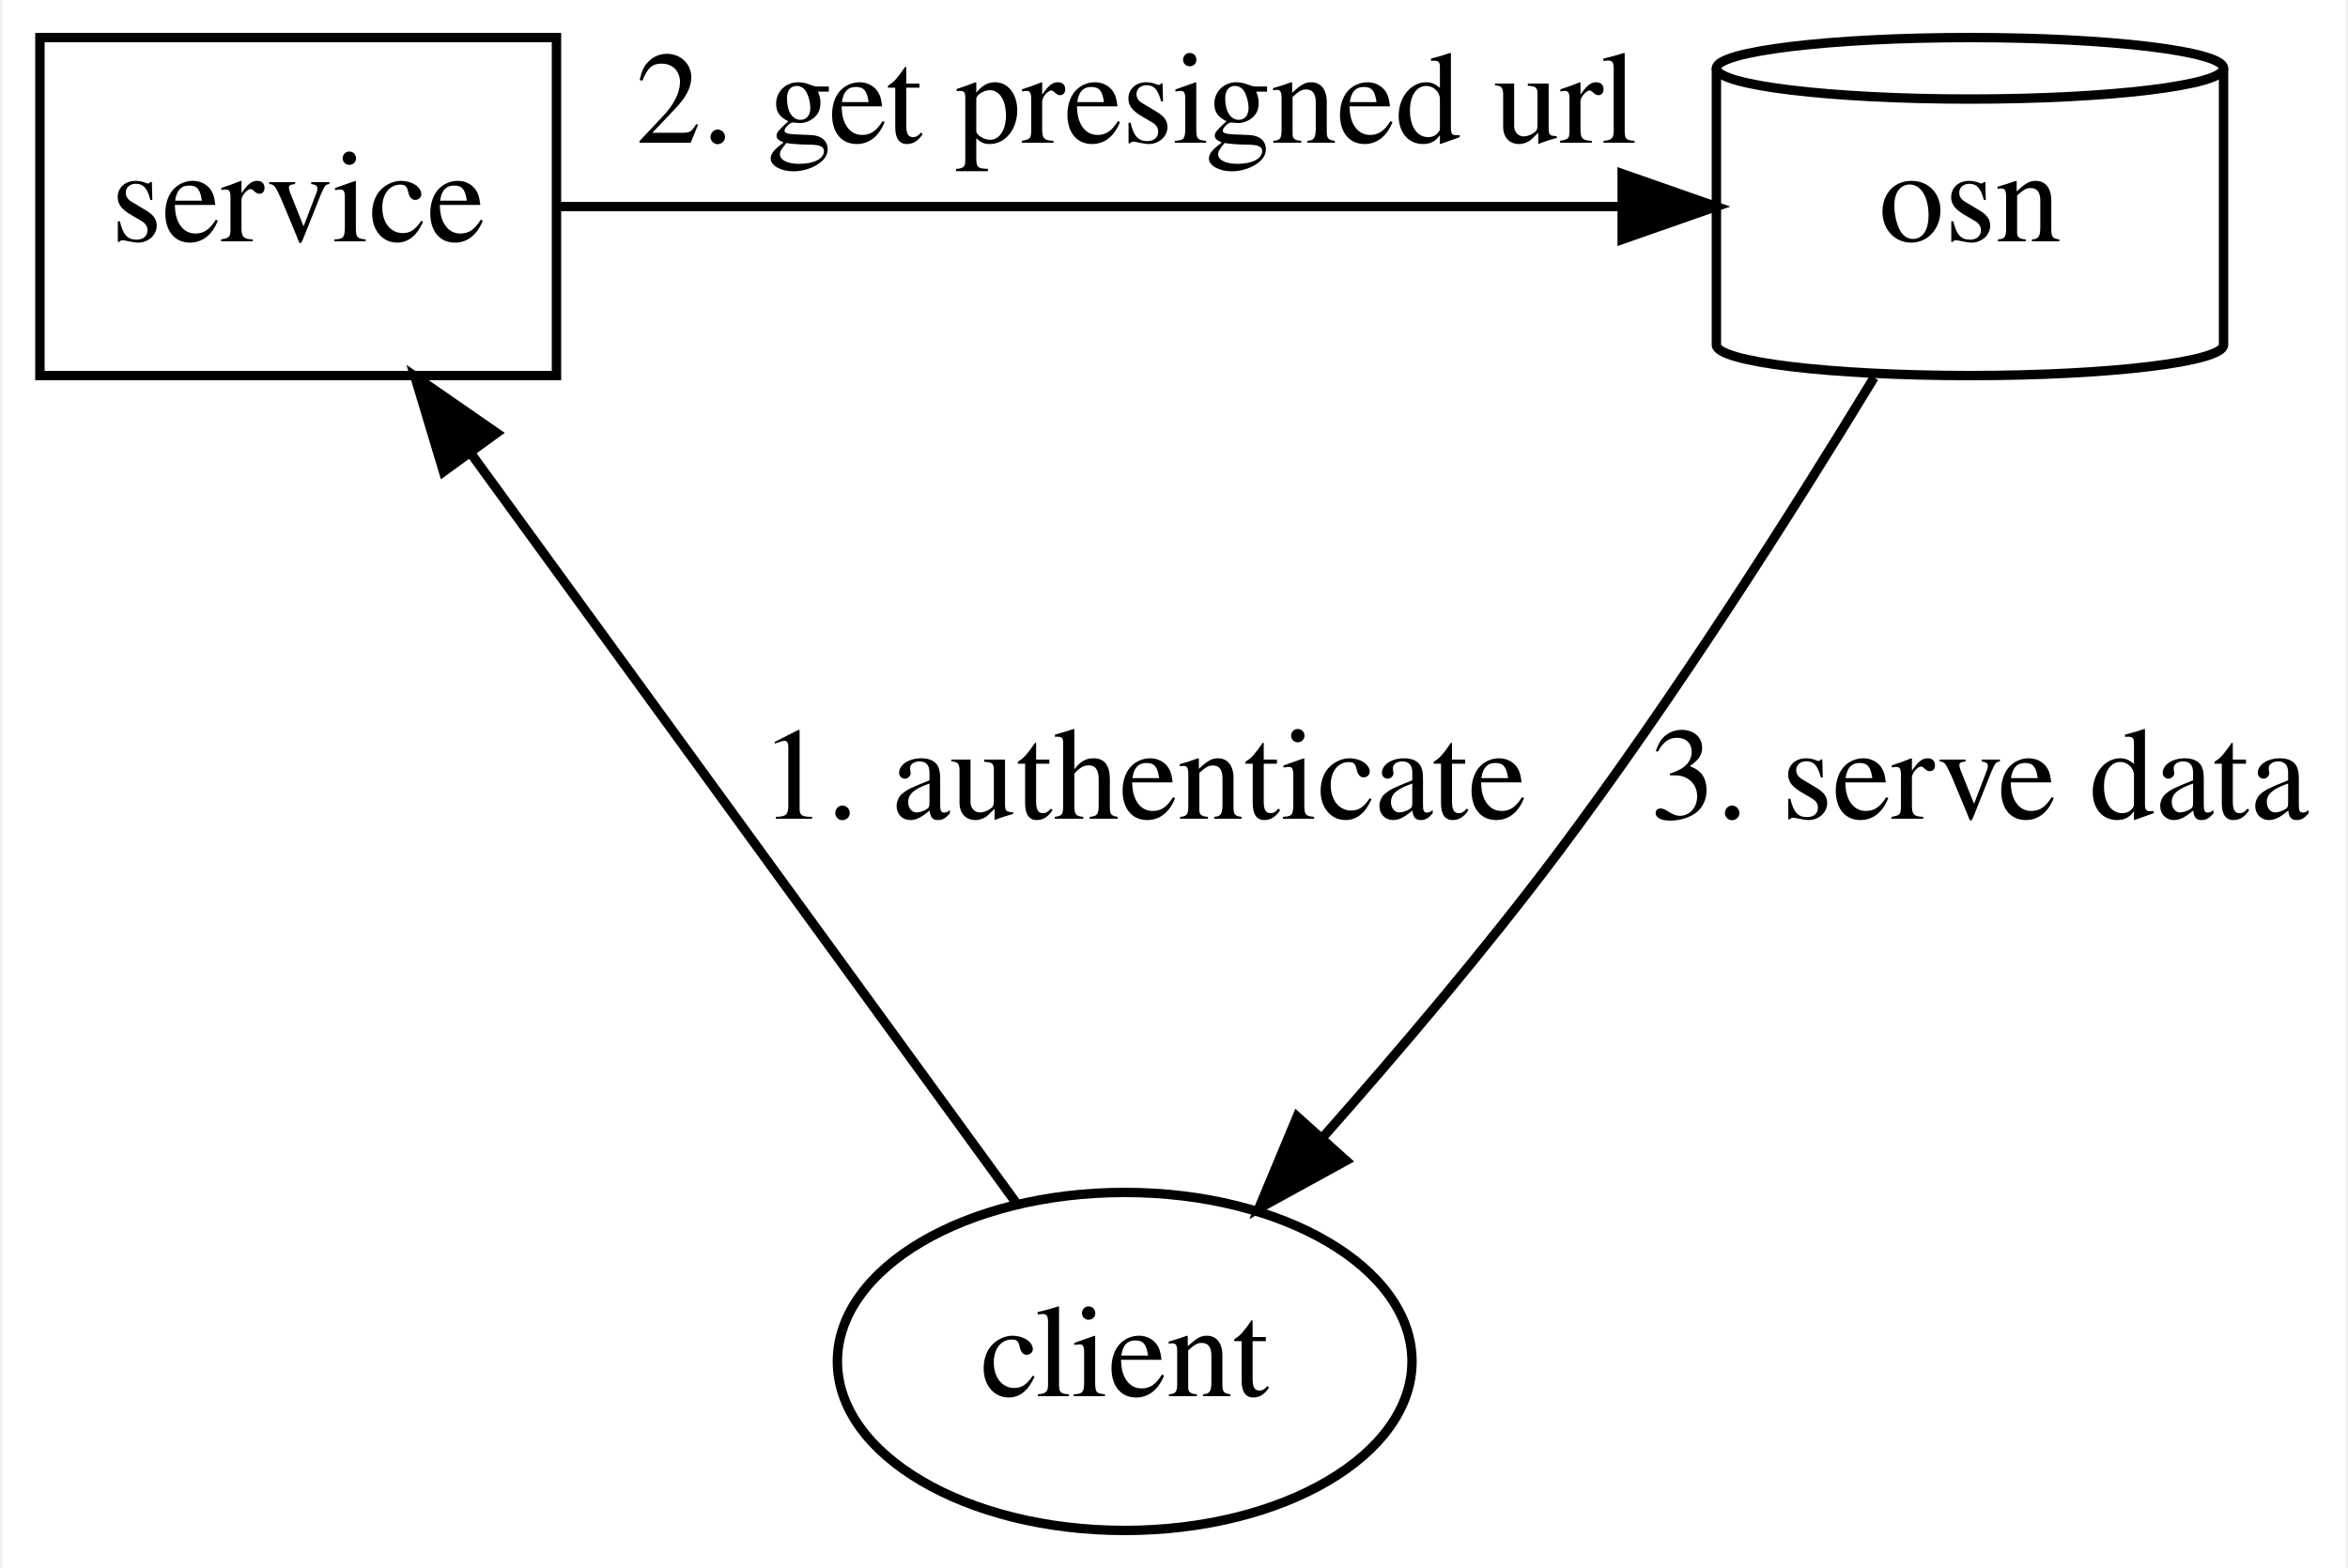
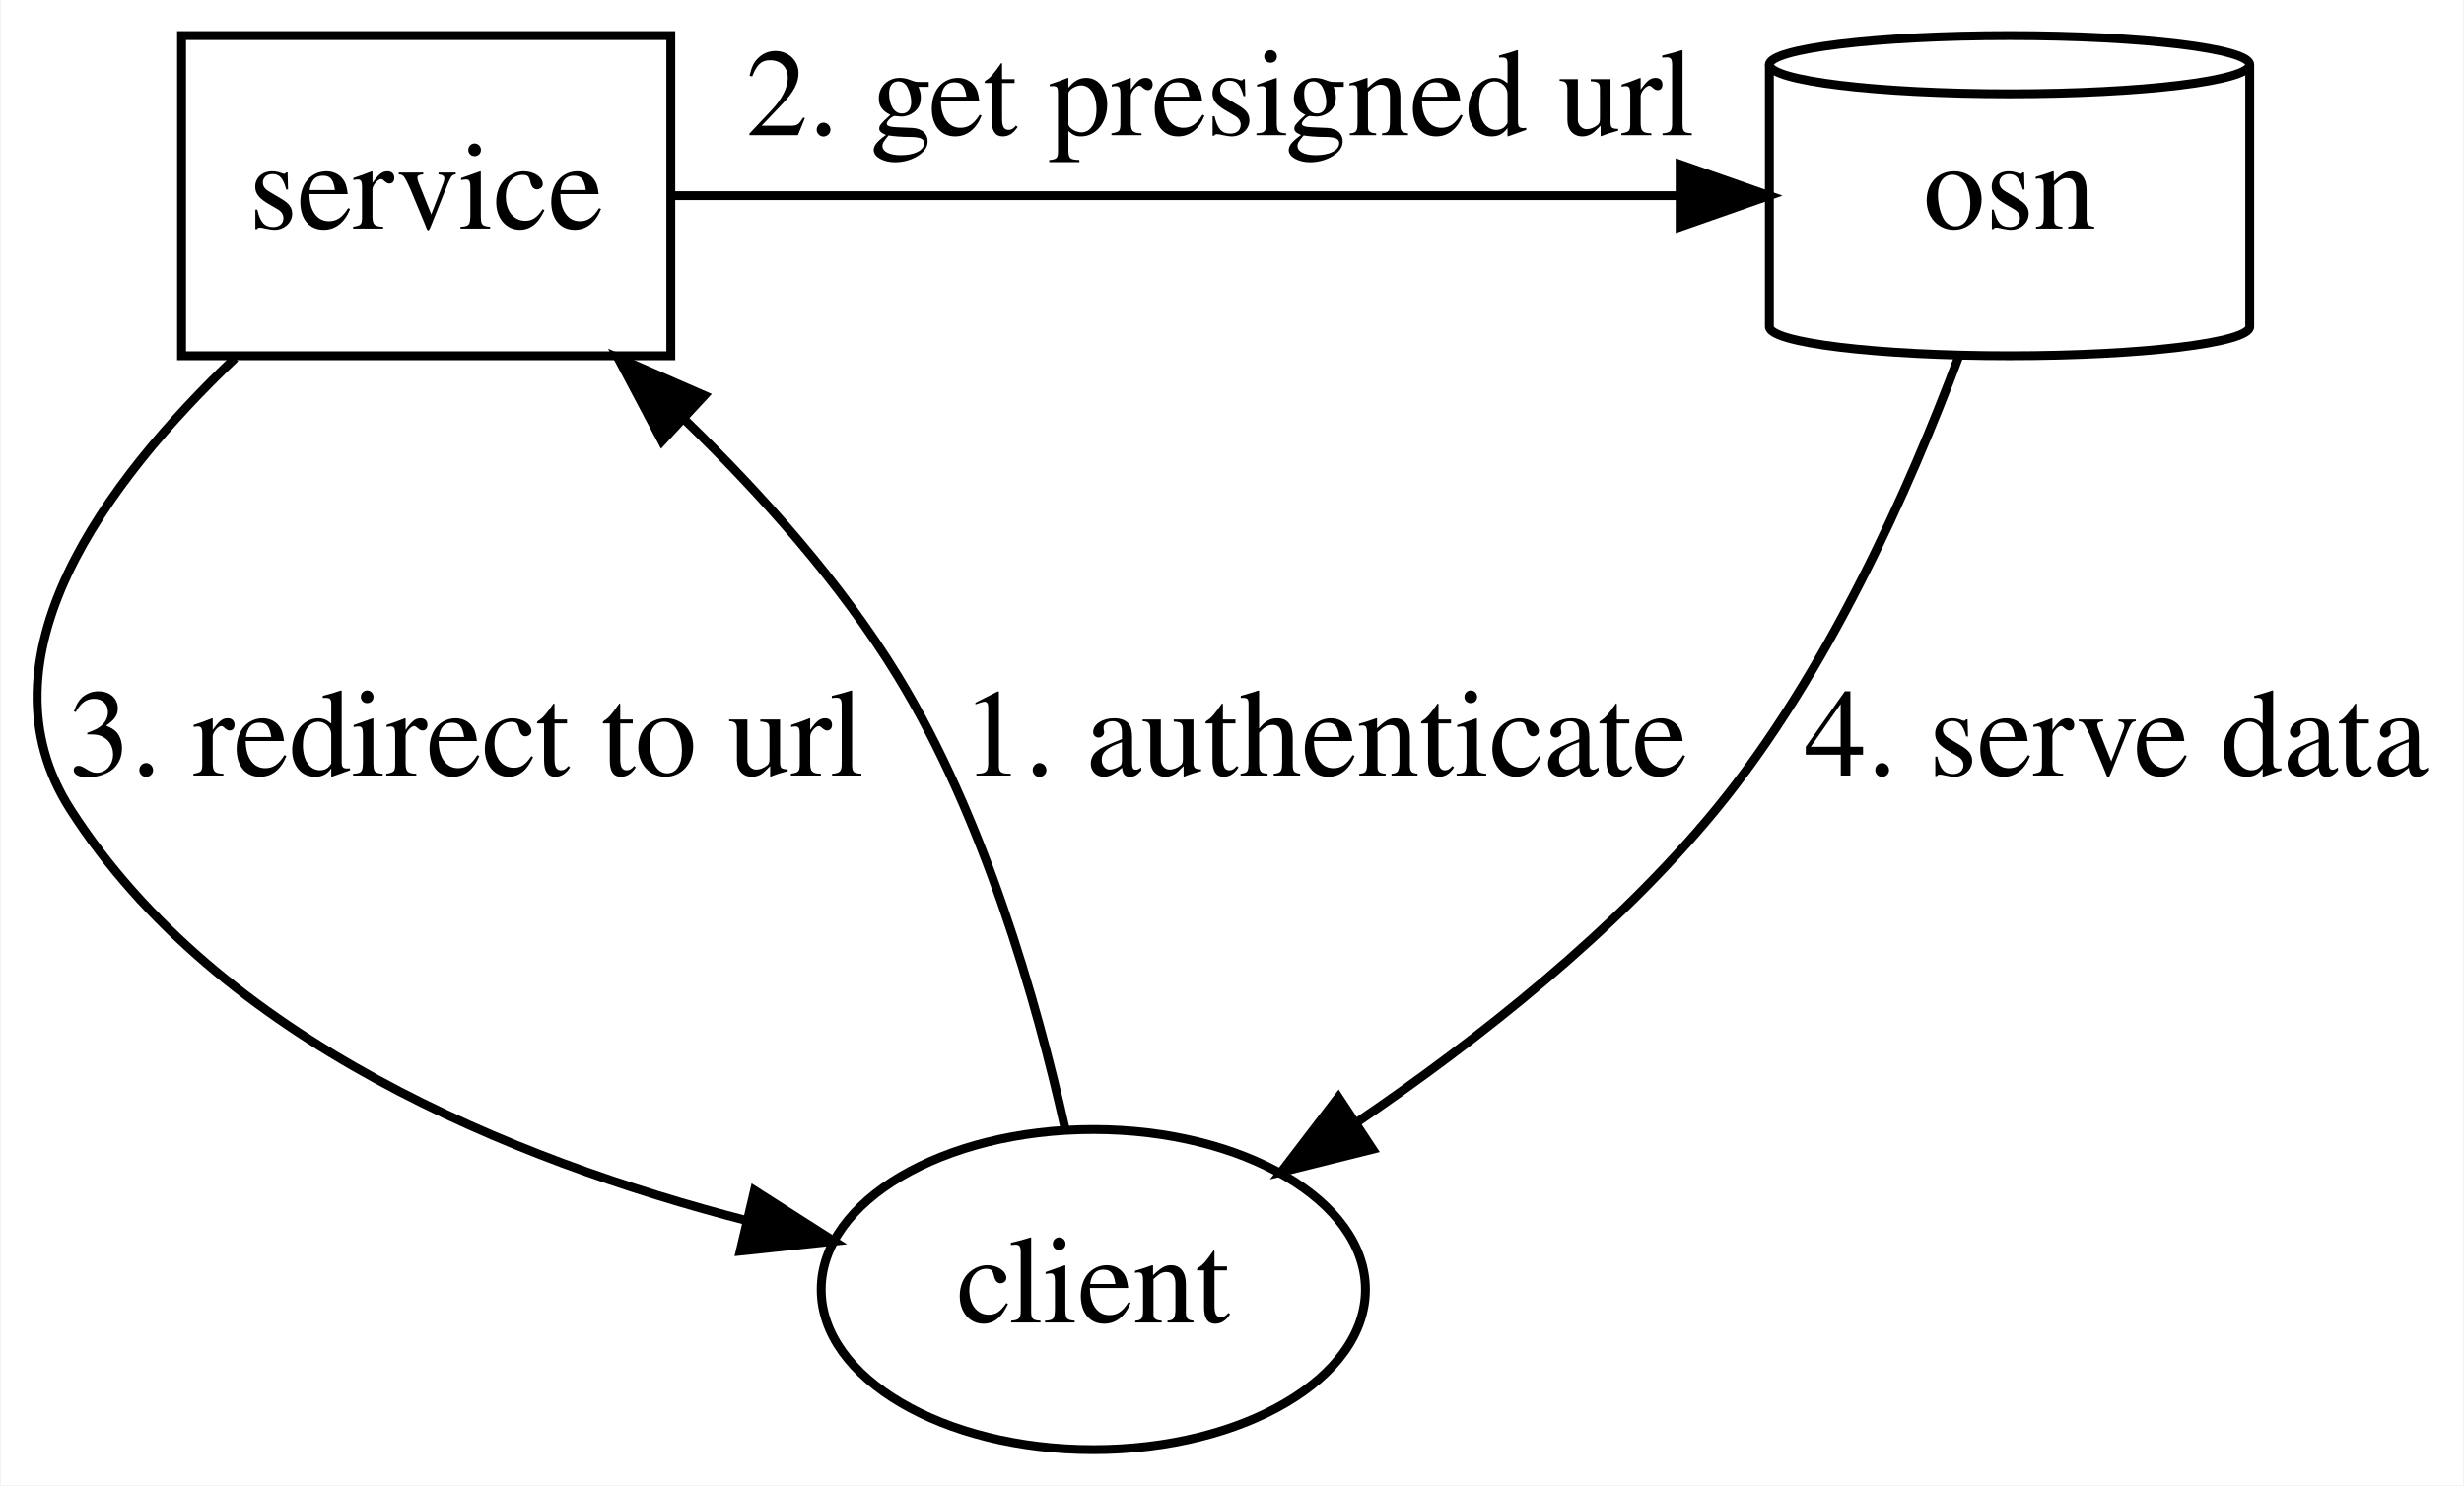
- <svg xmlns="http://www.w3.org/2000/svg" width="250pt" height="167pt" viewBox="0.00 0.00 249.50 167.00">
+ <svg xmlns="http://www.w3.org/2000/svg" width="277pt" height="167pt" viewBox="0.00 0.00 276.82 167.00">
  <g id="graph0" class="graph" transform="scale(1 1) rotate(0) translate(4 163)">
-     <polygon fill="white" stroke="transparent" points="-4,4 -4,-163 245.5,-163 245.5,4 -4,4" />
+     <polygon fill="white" stroke="transparent" points="-4,4 -4,-163 272.82,-163 272.82,4 -4,4" />
    <g id="node1" class="node">
-       <path fill="none" stroke="black" d="M232.5,-155.73C232.5,-157.53 220.4,-159 205.5,-159 190.6,-159 178.5,-157.53 178.5,-155.73 178.5,-155.73 178.5,-126.27 178.5,-126.27 178.5,-124.47 190.6,-123 205.5,-123 220.4,-123 232.5,-124.47 232.5,-126.27 232.5,-126.27 232.5,-155.73 232.5,-155.73" />
-       <path fill="none" stroke="black" d="M232.5,-155.73C232.5,-153.92 220.4,-152.45 205.5,-152.45 190.6,-152.45 178.5,-153.92 178.5,-155.73" />
-       <text text-anchor="middle" x="205.5" y="-137.3" font-family="Times,serif" font-size="14.00">osn</text>
+       <path fill="none" stroke="black" d="M248.82,-155.73C248.82,-157.53 236.72,-159 221.82,-159 206.93,-159 194.82,-157.53 194.82,-155.73 194.82,-155.73 194.82,-126.27 194.82,-126.27 194.82,-124.47 206.93,-123 221.82,-123 236.72,-123 248.82,-124.47 248.82,-126.27 248.82,-126.27 248.82,-155.73 248.82,-155.73" />
+       <path fill="none" stroke="black" d="M248.82,-155.73C248.82,-153.92 236.72,-152.45 221.82,-152.45 206.93,-152.45 194.82,-153.92 194.82,-155.73" />
+       <text text-anchor="middle" x="221.82" y="-137.3" font-family="Times,serif" font-size="14.00">osn</text>
    </g>
    <g id="node3" class="node">
-       <ellipse fill="none" stroke="black" cx="115.5" cy="-18" rx="30.59" ry="18" />
-       <text text-anchor="middle" x="115.5" y="-14.3" font-family="Times,serif" font-size="14.00">client</text>
+       <ellipse fill="none" stroke="black" cx="118.82" cy="-18" rx="30.59" ry="18" />
+       <text text-anchor="middle" x="118.82" y="-14.3" font-family="Times,serif" font-size="14.00">client</text>
+     </g>
+     <g id="edge4" class="edge">
+       <path fill="none" stroke="black" d="M216.07,-122.8C210.62,-108.22 201.4,-87.32 188.82,-72 177.56,-58.28 162.05,-46.07 148.5,-36.84" />
+       <polygon fill="black" stroke="black" points="150.22,-33.78 139.94,-31.22 146.37,-39.63 150.22,-33.78" />
+       <text text-anchor="middle" x="233.82" y="-75.8" font-family="Times,serif" font-size="14.00">4. serve data</text>
+     </g>
+     <g id="node2" class="node">
+       <polygon fill="none" stroke="black" points="71.32,-159 16.32,-159 16.32,-123 71.32,-123 71.32,-159" />
+       <text text-anchor="middle" x="43.82" y="-137.3" font-family="Times,serif" font-size="14.00">service</text>
    </g>
    <g id="edge2" class="edge">
-       <path fill="none" stroke="black" d="M195.29,-122.79C186.76,-108.76 174,-88.64 161.5,-72 153.8,-61.76 144.66,-50.98 136.57,-41.84" />
-       <polygon fill="black" stroke="black" points="139.07,-39.39 129.78,-34.29 133.86,-44.07 139.07,-39.39" />
-       <text text-anchor="middle" x="206.5" y="-75.8" font-family="Times,serif" font-size="14.00">3. serve data</text>
+       <path fill="none" stroke="black" d="M71.64,-141C101.99,-141 150.74,-141 184.43,-141" />
+       <polygon fill="black" stroke="black" points="184.79,-144.5 194.79,-141 184.79,-137.5 184.79,-144.5" />
+       <text text-anchor="middle" x="133.07" y="-147.8" font-family="Times,serif" font-size="14.00">2. get presigned url</text>
    </g>
-     <g id="node2" class="node">
-       <polygon fill="none" stroke="black" points="55,-159 0,-159 0,-123 55,-123 55,-159" />
-       <text text-anchor="middle" x="27.5" y="-137.3" font-family="Times,serif" font-size="14.00">service</text>
+     <g id="edge3" class="edge">
+       <path fill="none" stroke="black" d="M22.34,-122.74C7.77,-108.86 -7.03,-88.96 3.82,-72 20.48,-45.98 53.51,-32.55 79.92,-25.74" />
+       <polygon fill="black" stroke="black" points="80.73,-29.14 89.66,-23.44 79.13,-22.33 80.73,-29.14" />
+       <text text-anchor="middle" x="48.32" y="-75.8" font-family="Times,serif" font-size="14.00">3. redirect to url</text>
    </g>
    <g id="edge1" class="edge">
-       <path fill="none" stroke="black" d="M55.31,-141C85.66,-141 134.42,-141 168.1,-141" />
-       <polygon fill="black" stroke="black" points="168.47,-144.5 178.47,-141 168.47,-137.5 168.47,-144.5" />
-       <text text-anchor="middle" x="116.75" y="-147.8" font-family="Times,serif" font-size="14.00">2. get presigned url</text>
-     </g>
-     <g id="edge3" class="edge">
-       <path fill="none" stroke="black" d="M103.98,-34.84C89.23,-55.13 63.47,-90.54 45.96,-114.61" />
-       <polygon fill="black" stroke="black" points="42.97,-112.77 39.92,-122.92 48.63,-116.89 42.97,-112.77" />
-       <text text-anchor="middle" x="117.5" y="-75.8" font-family="Times,serif" font-size="14.00">1. authenticate</text>
+       <path fill="none" stroke="black" d="M115.63,-36.16C112.42,-50.51 106.54,-71.12 96.82,-87 90.42,-97.47 81.53,-107.43 72.87,-115.82" />
+       <polygon fill="black" stroke="black" points="70.33,-113.4 65.38,-122.77 75.09,-118.53 70.33,-113.4" />
+       <text text-anchor="middle" x="144.82" y="-75.8" font-family="Times,serif" font-size="14.00">1. authenticate</text>
    </g>
  </g>
</svg>
